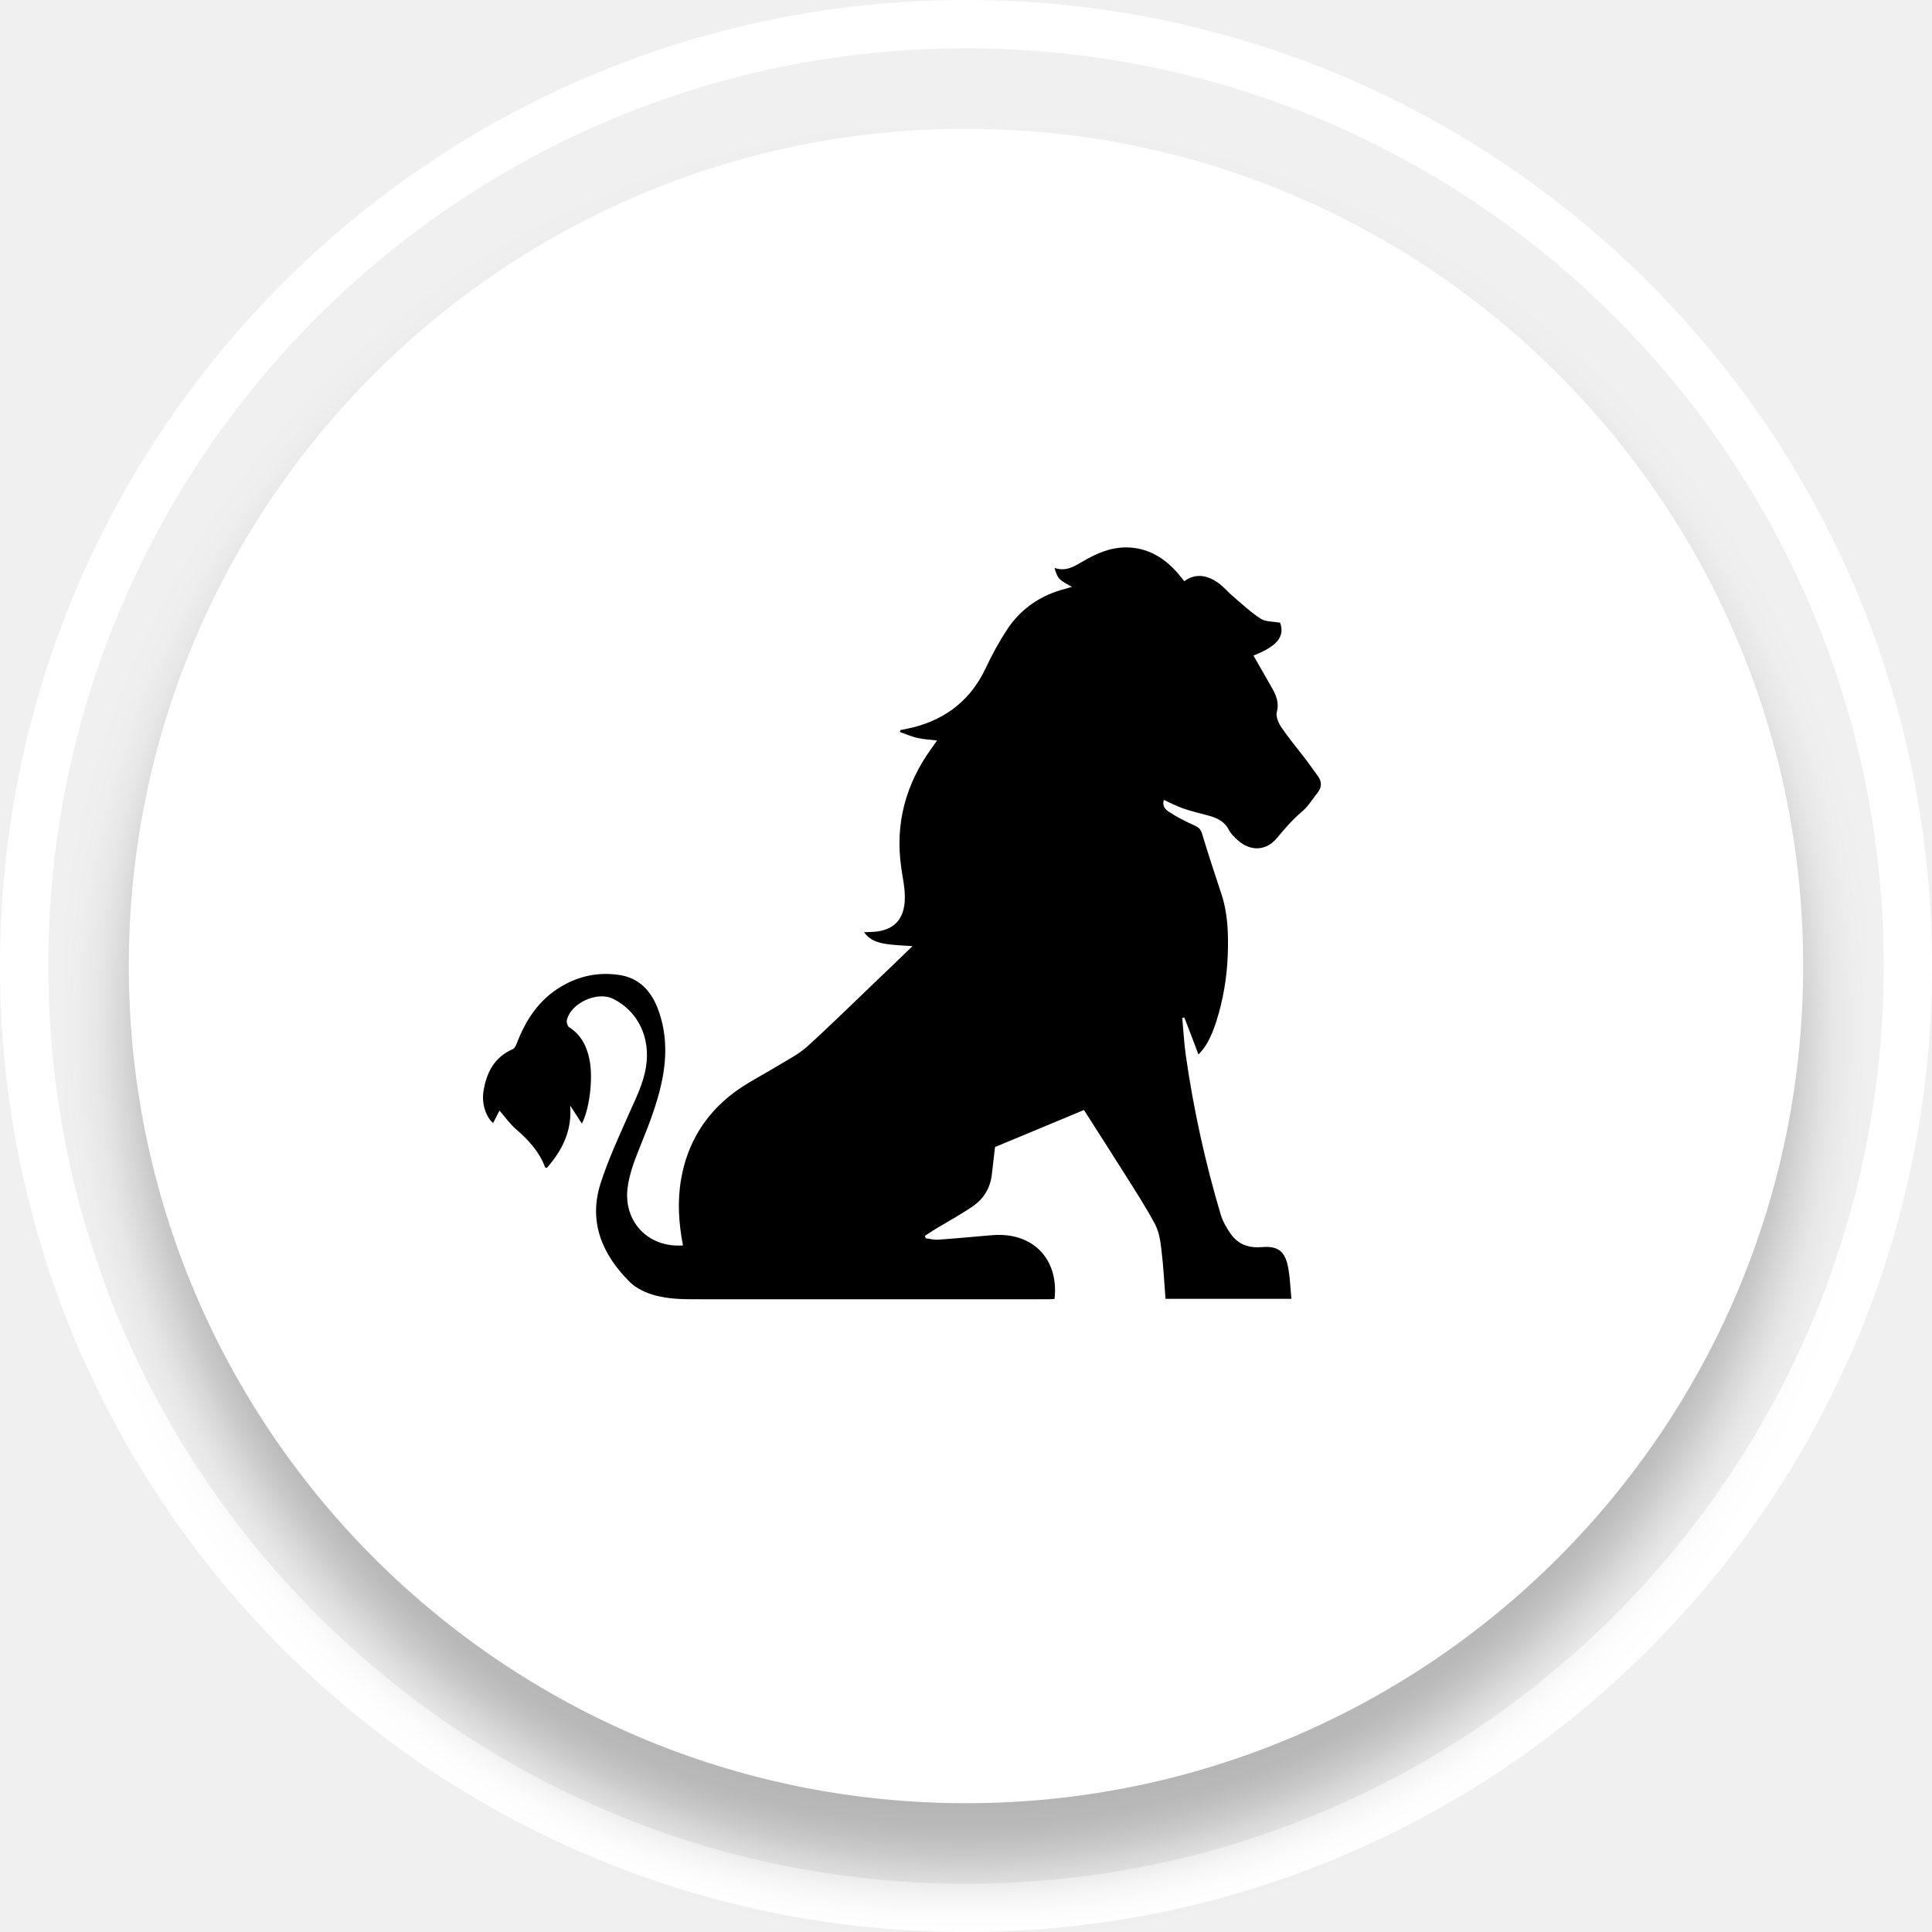
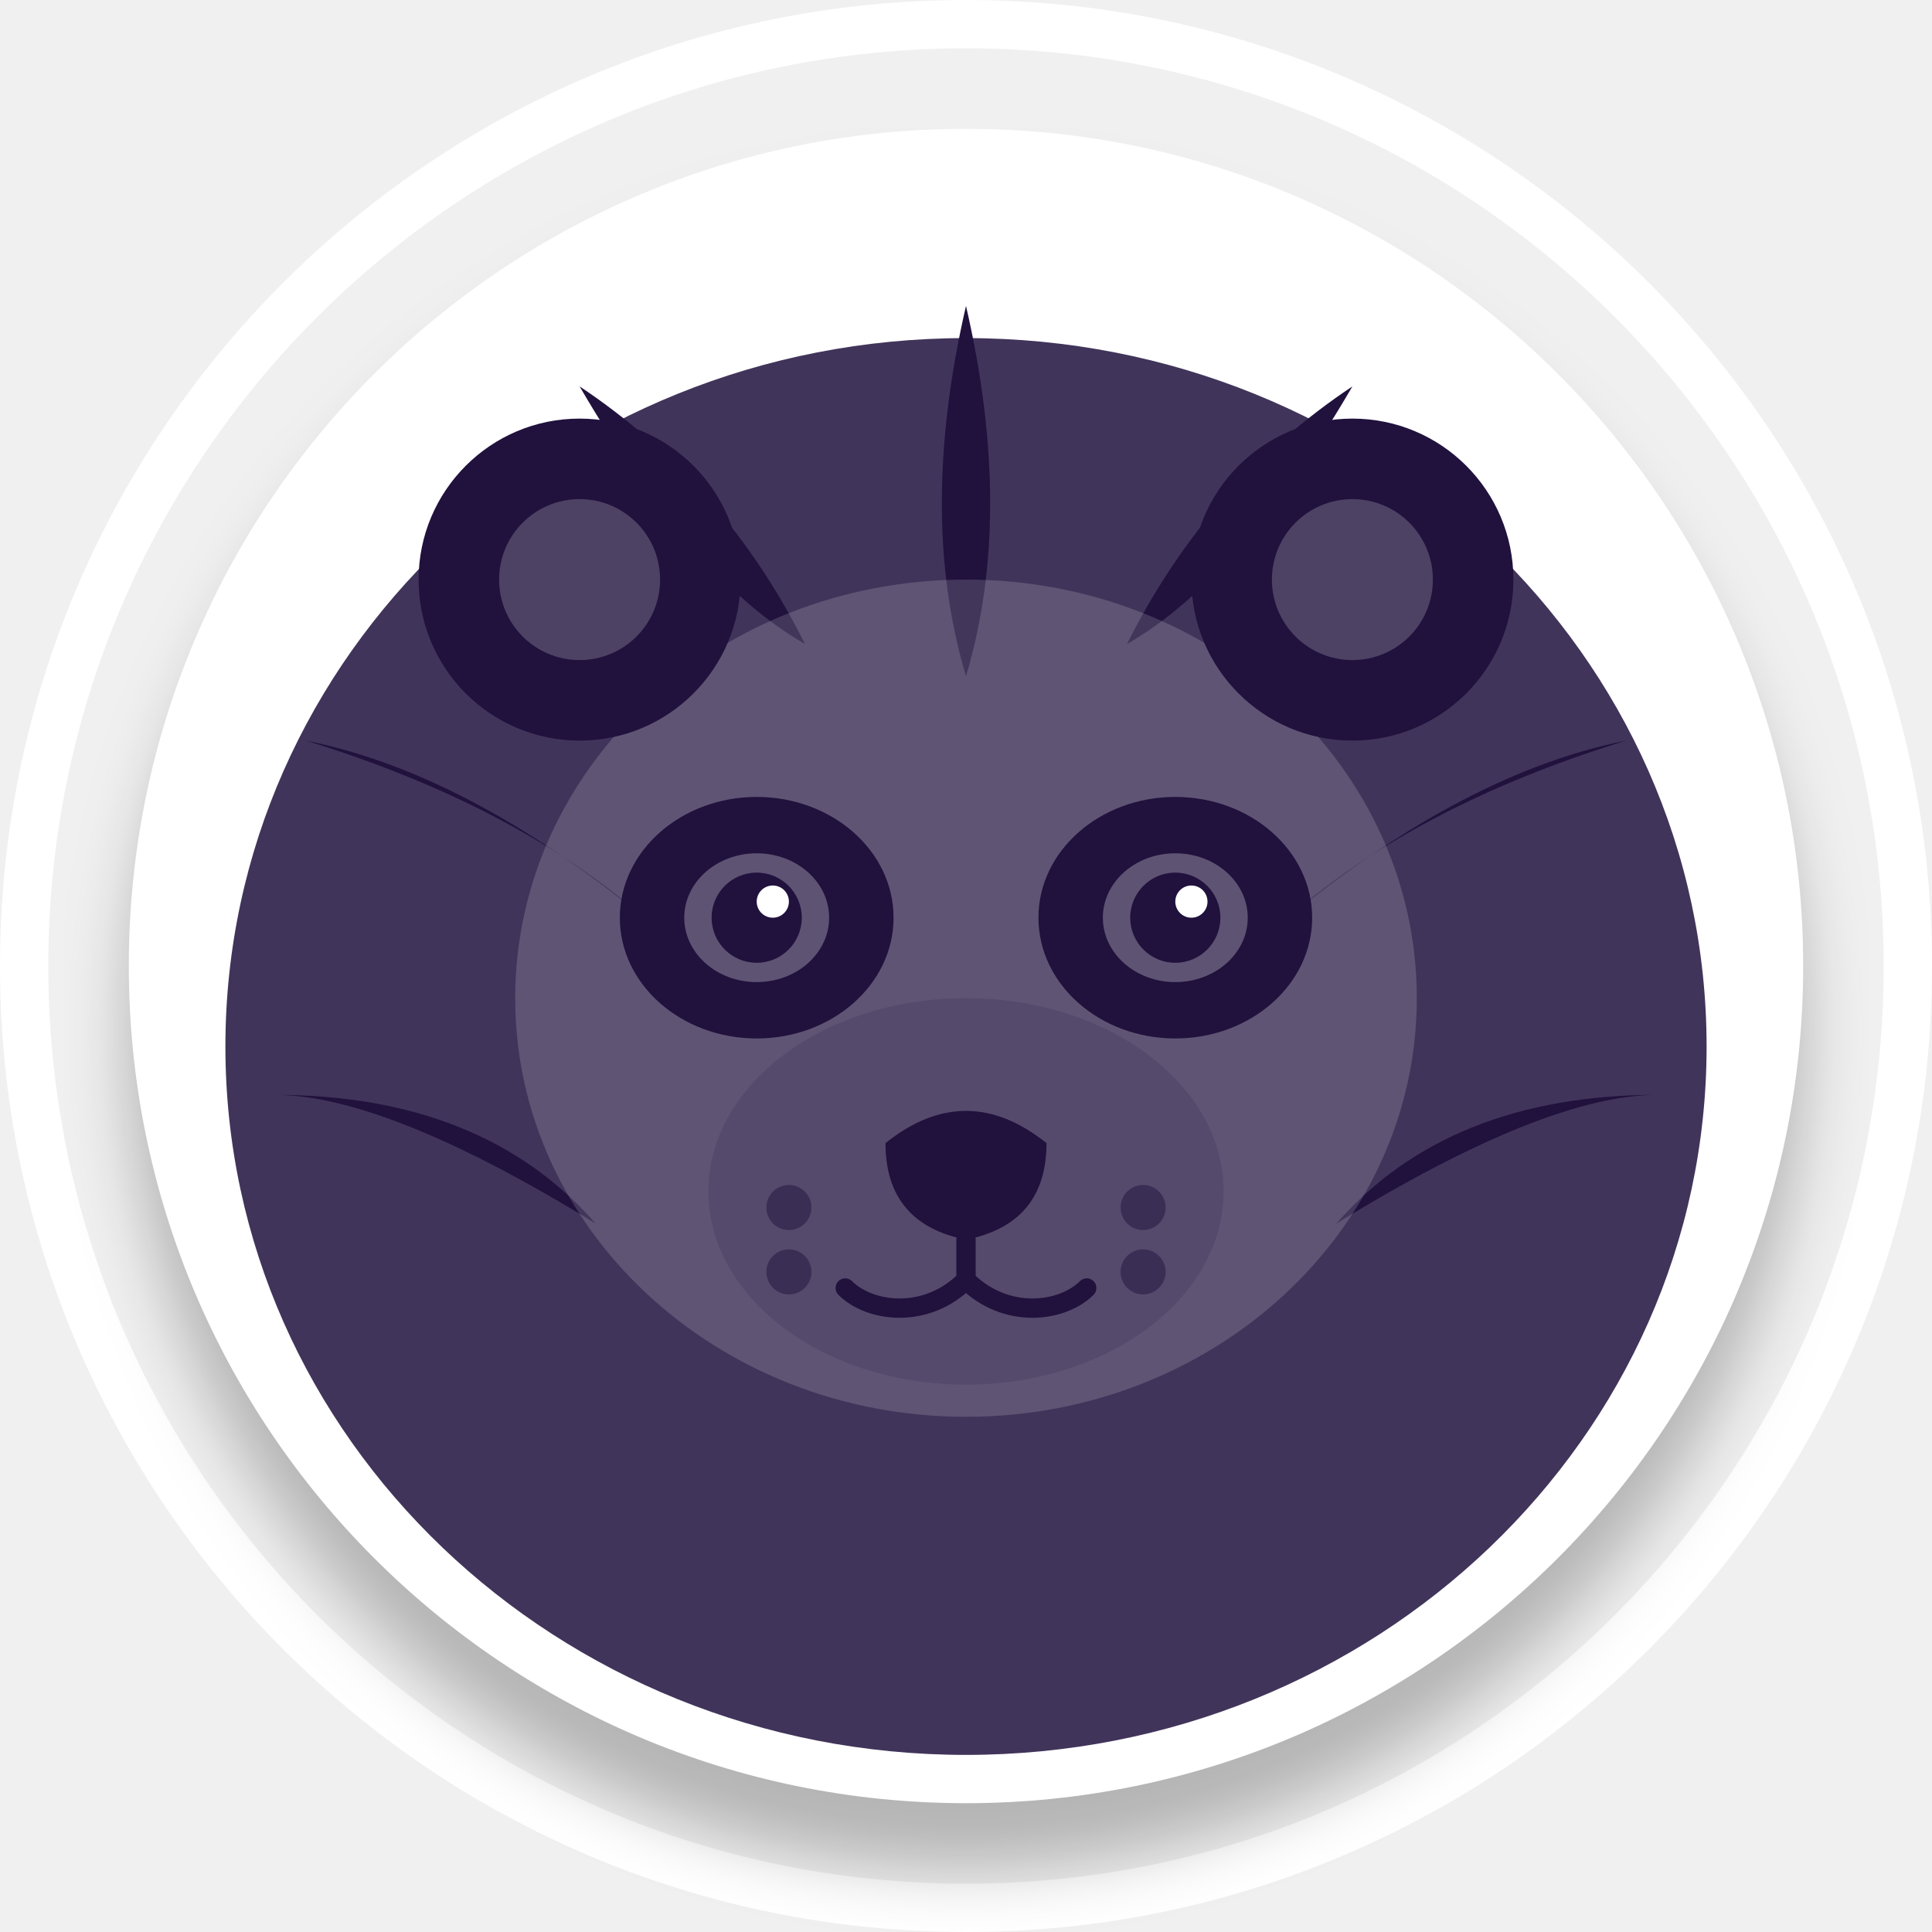
<svg xmlns="http://www.w3.org/2000/svg" width="120" height="120" viewBox="0 0 120 120" fill="none">
  <circle cx="60" cy="60" r="58.5" stroke="white" stroke-width="3" />
-   <g filter="url(#filter0_d_40705_9164)">
+   <g filter="url(#ds)">
    <circle cx="60" cy="60" r="52" fill="white" />
  </g>
-   <path d="M42.421 77.355C42.152 75.971 42.066 74.595 42.308 73.219C42.69 71.034 43.774 69.249 45.517 67.917C46.384 67.255 47.382 66.768 48.318 66.193C48.934 65.819 49.593 65.488 50.122 65.018C51.518 63.755 52.853 62.432 54.215 61.134C55.022 60.368 55.819 59.593 56.678 58.766C56.097 58.722 55.577 58.714 55.065 58.635C54.553 58.557 54.042 58.426 53.669 57.904C53.851 57.895 53.981 57.886 54.111 57.886C55.481 57.843 56.175 57.147 56.201 55.814C56.218 55.17 56.062 54.517 55.975 53.873C55.585 51.147 56.262 48.692 57.857 46.48C57.961 46.332 58.074 46.176 58.204 45.993C57.762 45.941 57.363 45.923 56.981 45.836C56.609 45.749 56.262 45.592 55.898 45.47C55.906 45.427 55.915 45.383 55.923 45.349C56.21 45.288 56.496 45.235 56.773 45.166C58.82 44.626 60.32 43.433 61.231 41.483C61.612 40.673 62.046 39.88 62.532 39.132C63.39 37.817 64.613 36.981 66.13 36.581C66.269 36.546 66.399 36.502 66.582 36.45C66.304 36.285 66.035 36.171 65.836 35.98C65.662 35.814 65.576 35.562 65.498 35.275C66.217 35.518 66.729 35.179 67.249 34.874C68.134 34.352 69.053 33.96 70.111 34.003C71.412 34.064 72.4 34.717 73.224 35.684C73.337 35.814 73.441 35.954 73.554 36.102C74.256 35.588 74.959 35.727 75.609 36.163C75.973 36.406 76.26 36.772 76.606 37.059C77.161 37.53 77.699 38.043 78.315 38.435C78.618 38.627 79.061 38.592 79.512 38.679C79.806 39.523 79.356 40.133 77.855 40.716C78.228 41.369 78.601 42.022 78.974 42.675C79.251 43.154 79.468 43.624 79.303 44.234C79.234 44.513 79.416 44.922 79.598 45.192C80.067 45.871 80.596 46.507 81.099 47.16C81.359 47.508 81.61 47.865 81.862 48.213C82.105 48.553 82.105 48.883 81.853 49.214C81.532 49.624 81.255 50.085 80.864 50.416C80.283 50.904 79.806 51.461 79.321 52.044C78.644 52.863 77.673 52.897 76.875 52.184C76.676 52.001 76.459 51.8 76.338 51.565C76.06 51.008 75.583 50.799 75.037 50.651C74.516 50.512 73.996 50.39 73.493 50.216C73.077 50.068 72.687 49.867 72.288 49.685C72.218 49.955 72.244 50.181 72.591 50.416C73.094 50.747 73.632 51.017 74.187 51.269C74.43 51.382 74.569 51.487 74.655 51.757C75.037 53.019 75.444 54.273 75.861 55.518C76.268 56.746 76.303 58.008 76.26 59.288C76.207 60.725 75.973 62.109 75.54 63.468C75.228 64.434 74.881 65.061 74.438 65.496C74.144 64.722 73.857 63.955 73.562 63.198C73.519 63.206 73.476 63.215 73.432 63.224C73.502 63.99 73.545 64.756 73.649 65.523C74.126 68.883 74.855 72.201 75.826 75.457C75.956 75.875 76.19 76.284 76.442 76.641C76.91 77.303 77.586 77.529 78.376 77.46C79.286 77.382 79.763 77.66 79.971 78.548C80.127 79.227 80.136 79.941 80.214 80.673C77.552 80.673 75.019 80.673 72.392 80.673C72.314 79.663 72.262 78.653 72.14 77.651C72.08 77.112 72.001 76.546 71.759 76.075C71.221 75.048 70.588 74.082 69.972 73.098C69.096 71.704 68.203 70.32 67.327 68.944C65.549 69.684 63.702 70.459 61.803 71.243C61.742 71.739 61.673 72.349 61.604 72.95C61.508 73.803 61.092 74.465 60.407 74.935C59.653 75.448 58.855 75.884 58.074 76.354C57.866 76.485 57.658 76.624 57.45 76.755C57.467 76.807 57.476 76.859 57.493 76.911C57.753 76.946 58.022 77.016 58.274 76.998C59.28 76.929 60.285 76.833 61.3 76.746C61.543 76.728 61.786 76.702 62.037 76.702C64.318 76.694 65.766 78.339 65.498 80.681C65.359 80.69 65.22 80.699 65.081 80.699C57.727 80.699 50.365 80.707 43.011 80.699C42.265 80.699 41.493 80.664 40.773 80.481C40.184 80.333 39.533 80.046 39.108 79.619C37.417 77.93 36.533 75.91 37.304 73.498C37.781 72.018 38.441 70.59 39.074 69.162C39.49 68.222 39.958 67.308 40.123 66.271C40.418 64.452 39.629 62.806 38.085 62.04C37.088 61.544 35.431 62.31 35.206 63.381C35.18 63.511 35.249 63.738 35.345 63.799C36.099 64.278 36.455 64.991 36.619 65.836C36.845 67.011 36.619 68.866 36.142 69.789C35.9 69.415 35.657 69.04 35.414 68.666C35.544 70.233 34.92 71.452 33.966 72.54C33.914 72.523 33.87 72.523 33.862 72.514C33.497 71.53 32.821 70.799 32.041 70.129C31.659 69.798 31.364 69.371 31.026 68.979C30.922 69.18 30.774 69.467 30.627 69.754C30.185 69.371 29.907 68.57 30.029 67.786C30.211 66.637 30.696 65.662 31.85 65.166C31.962 65.113 32.049 64.939 32.101 64.8C32.656 63.337 33.489 62.083 34.859 61.274C35.969 60.612 37.2 60.359 38.484 60.56C39.681 60.742 40.426 61.526 40.851 62.632C41.458 64.208 41.424 65.836 41.051 67.429C40.782 68.596 40.357 69.728 39.906 70.843C39.516 71.826 39.091 72.793 38.969 73.864C38.761 75.919 40.288 77.512 42.421 77.355Z" fill="black" />
+   <ellipse cx="60" cy="65" rx="46" ry="44" fill="#20113D" opacity="0.85" />
+   <path d="M60 19 Q57 32 60 42 Q63 32 60 19Z" fill="#20113D" />
+   <path d="M36 24 Q43 36 50 40 Q45 30 36 24Z" fill="#20113D" />
+   <path d="M84 24 Q77 36 70 40 Q75 30 84 24Z" fill="#20113D" />
+   <path d="M19 46 Q32 50 40 57 Q29 48 19 46Z" fill="#20113D" />
+   <path d="M101 46 Q88 50 80 57 Q91 48 101 46Z" fill="#20113D" />
+   <path d="M17 68 Q30 68 37 76 Q24 68 17 68Z" fill="#20113D" />
+   <path d="M103 68 Q90 68 83 76 Q96 68 103 68Z" fill="#20113D" />
+   <ellipse cx="60" cy="62" rx="28" ry="26" fill="white" opacity="0.16" />
+   <ellipse cx="60" cy="74" rx="16" ry="12" fill="#20113D" opacity="0.15" />
+   <ellipse cx="36" cy="36" rx="10" ry="10" fill="#20113D" />
+   <ellipse cx="84" cy="36" rx="10" ry="10" fill="#20113D" />
+   <ellipse cx="36" cy="36" rx="5" ry="5" fill="white" opacity="0.2" />
+   <ellipse cx="84" cy="36" rx="5" ry="5" fill="white" opacity="0.2" />
+   <ellipse cx="47" cy="57" rx="8.5" ry="7.5" fill="#20113D" />
+   <ellipse cx="73" cy="57" rx="8.5" ry="7.5" fill="#20113D" />
+   <ellipse cx="47" cy="57" rx="4.5" ry="4" fill="white" opacity="0.28" />
+   <ellipse cx="73" cy="57" rx="4.5" ry="4" fill="white" opacity="0.28" />
+   <circle cx="47" cy="57" r="2.8" fill="#20113D" />
+   <circle cx="73" cy="57" r="2.8" fill="#20113D" />
+   <circle cx="48" cy="56" r="1" fill="white" />
+   <circle cx="74" cy="56" r="1" fill="white" />
+   <path d="M55 71 Q60 67 65 71 Q65 76 60 77 Q55 76 55 71Z" fill="#20113D" />
+   <path d="M60 77 L60 79.5 M60 79.5 C57.5 82 54 81.5 52.5 80 M60 79.5 C62.5 82 66 81.5 67.5 80" stroke="#20113D" stroke-width="1.2" fill="none" stroke-linecap="round" />
+   <circle cx="49" cy="75" r="1.4" fill="#20113D" opacity="0.5" />
+   <circle cx="49" cy="79" r="1.4" fill="#20113D" opacity="0.5" />
+   <circle cx="71" cy="75" r="1.4" fill="#20113D" opacity="0.5" />
+   <circle cx="71" cy="79" r="1.4" fill="#20113D" opacity="0.5" />
  <defs>
-     <filter id="filter0_d_40705_9164" x="4" y="8" width="112" height="112" filterUnits="userSpaceOnUse" color-interpolation-filters="sRGB">
+     <filter id="ds" x="4" y="8" width="112" height="112" filterUnits="userSpaceOnUse" color-interpolation-filters="sRGB">
      <feFlood flood-opacity="0" result="BackgroundImageFix" />
      <feColorMatrix in="SourceAlpha" type="matrix" values="0 0 0 0 0 0 0 0 0 0 0 0 0 0 0 0 0 0 127 0" result="hardAlpha" />
      <feOffset dy="4" />
      <feGaussianBlur stdDeviation="2" />
      <feColorMatrix type="matrix" values="0 0 0 0 0 0 0 0 0 0 0 0 0 0 0 0 0 0 0.25 0" />
-       <feBlend mode="normal" in2="BackgroundImageFix" result="effect1_dropShadow_40705_9164" />
-       <feBlend mode="normal" in="SourceGraphic" in2="effect1_dropShadow_40705_9164" result="shape" />
+       <feBlend mode="normal" in2="BackgroundImageFix" result="effect1_dropShadow" />
+       <feBlend mode="normal" in="SourceGraphic" in2="effect1_dropShadow" result="shape" />
    </filter>
  </defs>
</svg>
